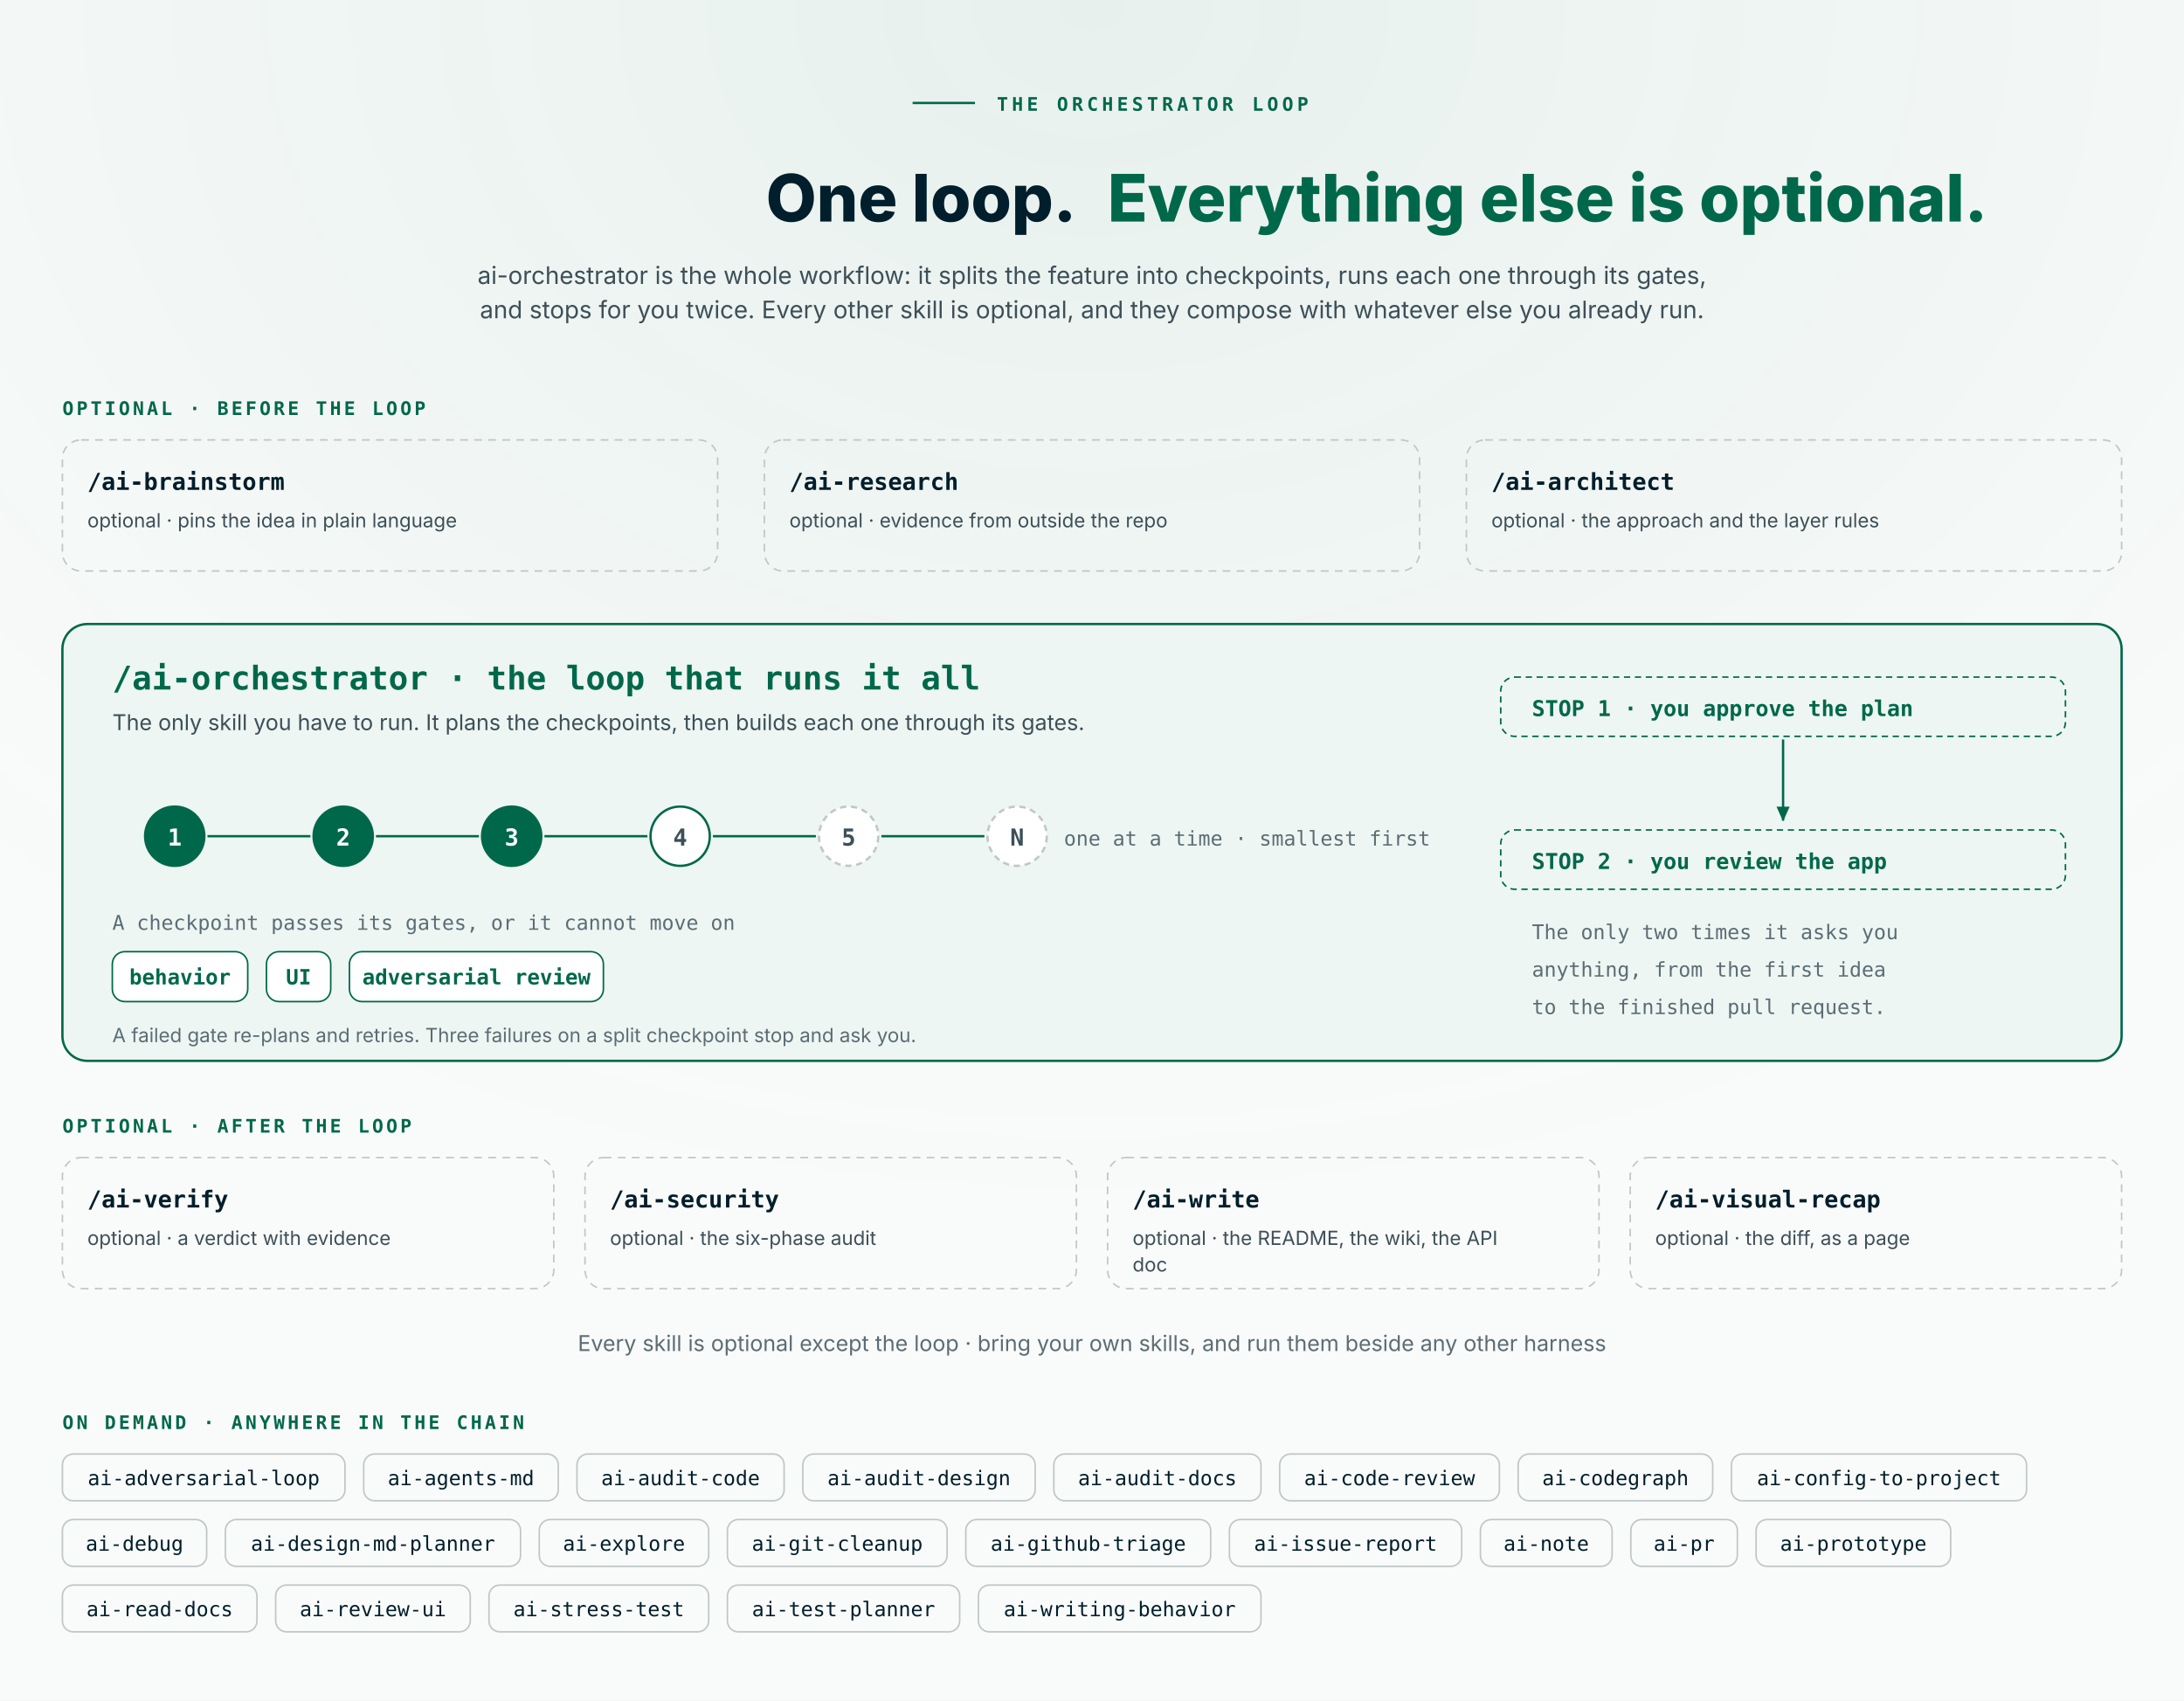
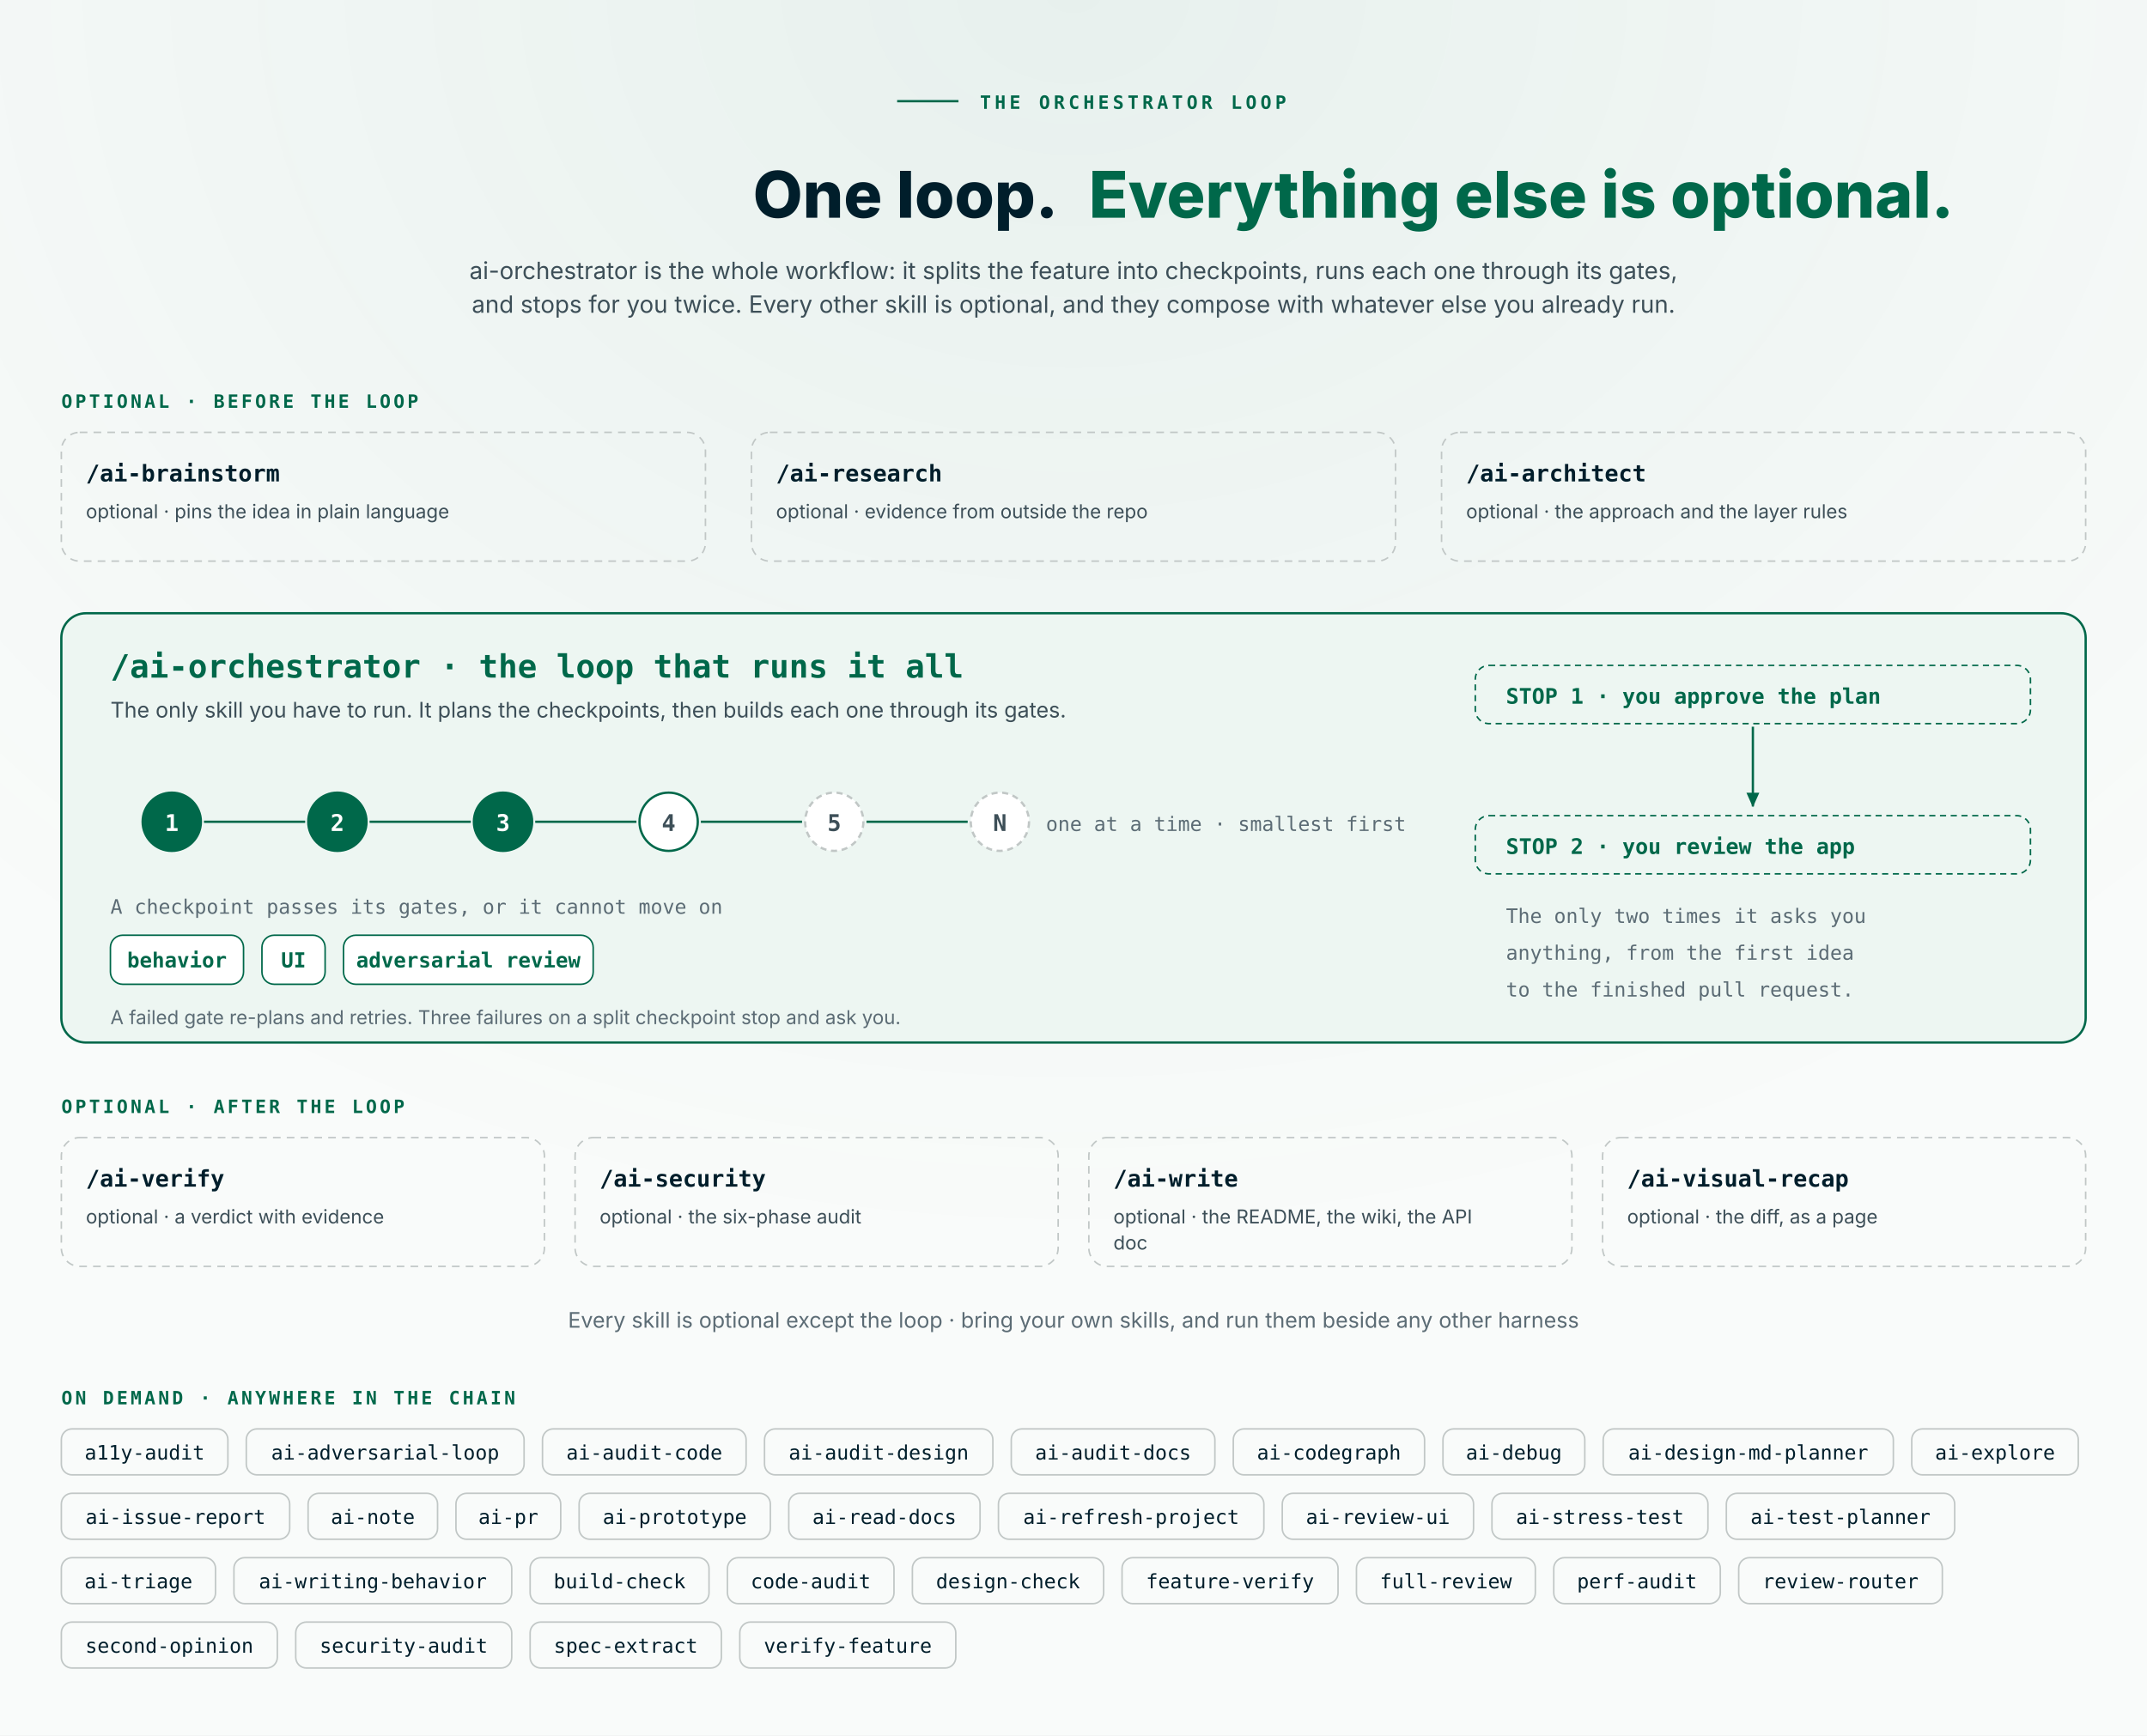
- <svg xmlns="http://www.w3.org/2000/svg" viewBox="0 0 1400 1090" width="1400" height="1090" role="img">
+ <svg xmlns="http://www.w3.org/2000/svg" viewBox="0 0 1400 1132" width="1400" height="1132" role="img">
  <defs>
    <marker id="head" viewBox="0 0 10 10" refX="8.5" refY="5" markerWidth="7" markerHeight="7" orient="auto-start-reverse">
      <path d="M 0 1 L 9 5 L 0 9 z" fill="#00684A" />
    </marker>
  </defs>
-   <rect width="1400" height="1090" fill="#F9FBFA" />
+   <rect width="1400" height="1132" fill="#F9FBFA" />
  <defs>
    <radialGradient id="tint" cx="50%" cy="0%" r="72%">
      <stop offset="0%" stop-color="#00684A" stop-opacity="0.07" />
      <stop offset="100%" stop-color="#00684A" stop-opacity="0" />
    </radialGradient>
  </defs>
-   <rect width="1400" height="1090" fill="url(#tint)" />
+   <rect width="1400" height="1132" fill="url(#tint)" />
  <path d="M 585 66 L 625 66" stroke="#00684A" stroke-width="1.5" />
  <text x="639" y="71" font-family="'JetBrains Mono','Fira Code','SF Mono',ui-monospace,monospace" font-size="12" fill="#00684A" font-weight="700" letter-spacing="2.4">THE ORCHESTRATOR LOOP</text>
  <text x="690" y="142" font-family="-apple-system,BlinkMacSystemFont,'Segoe UI',sans-serif" font-size="42" fill="#001E2B" font-weight="800" text-anchor="end">One loop.</text>
  <text x="710" y="142" font-family="-apple-system,BlinkMacSystemFont,'Segoe UI',sans-serif" font-size="42" fill="#00684A" font-weight="800" text-anchor="start">Everything else is optional.</text>
  <text x="700" y="182" font-family="-apple-system,BlinkMacSystemFont,'Segoe UI',sans-serif" font-size="15.5" fill="#3D4F58" text-anchor="middle">ai-orchestrator is the whole workflow: it splits the feature into checkpoints, runs each one through its gates,</text>
  <text x="700" y="204" font-family="-apple-system,BlinkMacSystemFont,'Segoe UI',sans-serif" font-size="15.5" fill="#3D4F58" text-anchor="middle">and stops for you twice. Every other skill is optional, and they compose with whatever else you already run.</text>
  <text x="40" y="266" font-family="'JetBrains Mono','Fira Code','SF Mono',ui-monospace,monospace" font-size="12" fill="#00684A" font-weight="700" letter-spacing="1.8">OPTIONAL · BEFORE THE LOOP</text>
  <rect x="40" y="282" width="420" height="84" rx="12" fill="none" stroke="#C1C7C6" stroke-dasharray="5 4" />
  <text x="56" y="314" font-family="'JetBrains Mono','Fira Code','SF Mono',ui-monospace,monospace" font-size="15" fill="#001E2B" font-weight="700">/ai-brainstorm</text>
  <text x="56" y="338" font-family="-apple-system,BlinkMacSystemFont,'Segoe UI',sans-serif" font-size="12.5" fill="#3D4F58">optional · pins the idea in plain language</text>
  <rect x="490" y="282" width="420" height="84" rx="12" fill="none" stroke="#C1C7C6" stroke-dasharray="5 4" />
  <text x="506" y="314" font-family="'JetBrains Mono','Fira Code','SF Mono',ui-monospace,monospace" font-size="15" fill="#001E2B" font-weight="700">/ai-research</text>
  <text x="506" y="338" font-family="-apple-system,BlinkMacSystemFont,'Segoe UI',sans-serif" font-size="12.5" fill="#3D4F58">optional · evidence from outside the repo</text>
  <rect x="940" y="282" width="420" height="84" rx="12" fill="none" stroke="#C1C7C6" stroke-dasharray="5 4" />
  <text x="956" y="314" font-family="'JetBrains Mono','Fira Code','SF Mono',ui-monospace,monospace" font-size="15" fill="#001E2B" font-weight="700">/ai-architect</text>
  <text x="956" y="338" font-family="-apple-system,BlinkMacSystemFont,'Segoe UI',sans-serif" font-size="12.5" fill="#3D4F58">optional · the approach and the layer rules</text>
  <rect x="40" y="400" width="1320" height="280" rx="16" fill="#EDF6F2" stroke="#00684A" stroke-width="1.5" />
  <text x="72" y="442" font-family="'JetBrains Mono','Fira Code','SF Mono',ui-monospace,monospace" font-size="21" fill="#00684A" font-weight="700">/ai-orchestrator · the loop that runs it all</text>
  <text x="72" y="468" font-family="-apple-system,BlinkMacSystemFont,'Segoe UI',sans-serif" font-size="14" fill="#3D4F58">The only skill you have to run. It plans the checkpoints, then builds each one through its gates.</text>
  <circle cx="112" cy="536" r="19" fill="#00684A" stroke="#00684A" stroke-width="1.5" />
  <text x="112" y="542" font-family="'JetBrains Mono','Fira Code','SF Mono',ui-monospace,monospace" font-size="15" fill="#FFFFFF" font-weight="700" text-anchor="middle">1</text>
  <path d="M 133 536 L 199 536" stroke="#00684A" stroke-width="1.5" />
  <circle cx="220" cy="536" r="19" fill="#00684A" stroke="#00684A" stroke-width="1.5" />
  <text x="220" y="542" font-family="'JetBrains Mono','Fira Code','SF Mono',ui-monospace,monospace" font-size="15" fill="#FFFFFF" font-weight="700" text-anchor="middle">2</text>
  <path d="M 241 536 L 307 536" stroke="#00684A" stroke-width="1.5" />
  <circle cx="328" cy="536" r="19" fill="#00684A" stroke="#00684A" stroke-width="1.5" />
  <text x="328" y="542" font-family="'JetBrains Mono','Fira Code','SF Mono',ui-monospace,monospace" font-size="15" fill="#FFFFFF" font-weight="700" text-anchor="middle">3</text>
  <path d="M 349 536 L 415 536" stroke="#00684A" stroke-width="1.5" />
  <circle cx="436" cy="536" r="19" fill="#FFFFFF" stroke="#00684A" stroke-width="1.5" />
  <text x="436" y="542" font-family="'JetBrains Mono','Fira Code','SF Mono',ui-monospace,monospace" font-size="15" fill="#3D4F58" font-weight="700" text-anchor="middle">4</text>
  <path d="M 457 536 L 523 536" stroke="#00684A" stroke-width="1.5" />
  <circle cx="544" cy="536" r="19" fill="#FFFFFF" stroke="#C1C7C6" stroke-width="1.5" stroke-dasharray="4 3" />
  <text x="544" y="542" font-family="'JetBrains Mono','Fira Code','SF Mono',ui-monospace,monospace" font-size="15" fill="#3D4F58" font-weight="700" text-anchor="middle">5</text>
  <path d="M 565 536 L 631 536" stroke="#00684A" stroke-width="1.5" />
  <circle cx="652" cy="536" r="19" fill="#FFFFFF" stroke="#C1C7C6" stroke-width="1.5" stroke-dasharray="4 3" />
  <text x="652" y="542" font-family="'JetBrains Mono','Fira Code','SF Mono',ui-monospace,monospace" font-size="15" fill="#3D4F58" font-weight="700" text-anchor="middle">N</text>
  <text x="682" y="542" font-family="'JetBrains Mono','Fira Code','SF Mono',ui-monospace,monospace" font-size="13" fill="#5C6C75">one at a time · smallest first</text>
  <text x="72" y="596" font-family="'JetBrains Mono','Fira Code','SF Mono',ui-monospace,monospace" font-size="13" fill="#5C6C75">A checkpoint passes its gates, or it cannot move on</text>
  <rect x="72" y="610" width="86.8" height="32" rx="8" fill="#FFFFFF" stroke="#00684A" />
  <text x="115.4" y="631" font-family="'JetBrains Mono','Fira Code','SF Mono',ui-monospace,monospace" font-size="13.5" fill="#00684A" font-weight="700" text-anchor="middle">behavior</text>
  <rect x="170.8" y="610" width="41.2" height="32" rx="8" fill="#FFFFFF" stroke="#00684A" />
  <text x="191.4" y="631" font-family="'JetBrains Mono','Fira Code','SF Mono',ui-monospace,monospace" font-size="13.5" fill="#00684A" font-weight="700" text-anchor="middle">UI</text>
  <rect x="224" y="610" width="162.8" height="32" rx="8" fill="#FFFFFF" stroke="#00684A" />
  <text x="305.4" y="631" font-family="'JetBrains Mono','Fira Code','SF Mono',ui-monospace,monospace" font-size="13.5" fill="#00684A" font-weight="700" text-anchor="middle">adversarial review</text>
  <text x="72" y="668" font-family="-apple-system,BlinkMacSystemFont,'Segoe UI',sans-serif" font-size="12.5" fill="#5C6C75">A failed gate re-plans and retries. Three failures on a split checkpoint stop and ask you.</text>
  <rect x="962" y="434" width="362" height="38" rx="9" fill="none" stroke="#00684A" stroke-dasharray="4 3" />
  <text x="982" y="459" font-family="'JetBrains Mono','Fira Code','SF Mono',ui-monospace,monospace" font-size="14" fill="#00684A" font-weight="700">STOP 1 · you approve the plan</text>
  <path d="M 1143 474 L 1143 526" fill="none" stroke="#00684A" stroke-width="1.5" marker-end="url(#head)" />
  <rect x="962" y="532" width="362" height="38" rx="9" fill="none" stroke="#00684A" stroke-dasharray="4 3" />
  <text x="982" y="557" font-family="'JetBrains Mono','Fira Code','SF Mono',ui-monospace,monospace" font-size="14" fill="#00684A" font-weight="700">STOP 2 · you review the app</text>
  <text x="982" y="602" font-family="'JetBrains Mono','Fira Code','SF Mono',ui-monospace,monospace" font-size="13" fill="#5C6C75">The only two times it asks you</text>
  <text x="982" y="626" font-family="'JetBrains Mono','Fira Code','SF Mono',ui-monospace,monospace" font-size="13" fill="#5C6C75">anything, from the first idea</text>
  <text x="982" y="650" font-family="'JetBrains Mono','Fira Code','SF Mono',ui-monospace,monospace" font-size="13" fill="#5C6C75">to the finished pull request.</text>
  <text x="40" y="726" font-family="'JetBrains Mono','Fira Code','SF Mono',ui-monospace,monospace" font-size="12" fill="#00684A" font-weight="700" letter-spacing="1.8">OPTIONAL · AFTER THE LOOP</text>
  <rect x="40" y="742" width="315" height="84" rx="12" fill="none" stroke="#C1C7C6" stroke-dasharray="5 4" />
  <text x="56" y="774" font-family="'JetBrains Mono','Fira Code','SF Mono',ui-monospace,monospace" font-size="15" fill="#001E2B" font-weight="700">/ai-verify</text>
  <text x="56" y="798" font-family="-apple-system,BlinkMacSystemFont,'Segoe UI',sans-serif" font-size="12.5" fill="#3D4F58">optional · a verdict with evidence</text>
  <rect x="375" y="742" width="315" height="84" rx="12" fill="none" stroke="#C1C7C6" stroke-dasharray="5 4" />
  <text x="391" y="774" font-family="'JetBrains Mono','Fira Code','SF Mono',ui-monospace,monospace" font-size="15" fill="#001E2B" font-weight="700">/ai-security</text>
  <text x="391" y="798" font-family="-apple-system,BlinkMacSystemFont,'Segoe UI',sans-serif" font-size="12.5" fill="#3D4F58">optional · the six-phase audit</text>
  <rect x="710" y="742" width="315" height="84" rx="12" fill="none" stroke="#C1C7C6" stroke-dasharray="5 4" />
  <text x="726" y="774" font-family="'JetBrains Mono','Fira Code','SF Mono',ui-monospace,monospace" font-size="15" fill="#001E2B" font-weight="700">/ai-write</text>
  <text x="726" y="798" font-family="-apple-system,BlinkMacSystemFont,'Segoe UI',sans-serif" font-size="12.5" fill="#3D4F58">optional · the README, the wiki, the API</text>
  <text x="726" y="815" font-family="-apple-system,BlinkMacSystemFont,'Segoe UI',sans-serif" font-size="12.5" fill="#3D4F58">doc</text>
  <rect x="1045" y="742" width="315" height="84" rx="12" fill="none" stroke="#C1C7C6" stroke-dasharray="5 4" />
  <text x="1061" y="774" font-family="'JetBrains Mono','Fira Code','SF Mono',ui-monospace,monospace" font-size="15" fill="#001E2B" font-weight="700">/ai-visual-recap</text>
  <text x="1061" y="798" font-family="-apple-system,BlinkMacSystemFont,'Segoe UI',sans-serif" font-size="12.5" fill="#3D4F58">optional · the diff, as a page</text>
  <text x="700" y="866" font-family="-apple-system,BlinkMacSystemFont,'Segoe UI',sans-serif" font-size="14" fill="#5C6C75" text-anchor="middle">Every skill is optional except the loop · bring your own skills, and run them beside any other harness</text>
  <text x="40" y="916" font-family="'JetBrains Mono','Fira Code','SF Mono',ui-monospace,monospace" font-size="12" fill="#00684A" font-weight="700" letter-spacing="1.8">ON DEMAND · ANYWHERE IN THE CHAIN</text>
-   <rect x="40" y="932" width="181.14" height="30" rx="7" fill="#F9FBFA" stroke="#C1C7C6" />
-   <text x="130.57" y="952" font-family="'JetBrains Mono','Fira Code','SF Mono',ui-monospace,monospace" font-size="13" fill="#001E2B" text-anchor="middle">ai-adversarial-loop</text>
-   <rect x="233.14" y="932" width="124.72" height="30" rx="7" fill="#F9FBFA" stroke="#C1C7C6" />
-   <text x="295.5" y="952" font-family="'JetBrains Mono','Fira Code','SF Mono',ui-monospace,monospace" font-size="13" fill="#001E2B" text-anchor="middle">ai-agents-md</text>
-   <rect x="369.86" y="932" width="132.78" height="30" rx="7" fill="#F9FBFA" stroke="#C1C7C6" />
-   <text x="436.25" y="952" font-family="'JetBrains Mono','Fira Code','SF Mono',ui-monospace,monospace" font-size="13" fill="#001E2B" text-anchor="middle">ai-audit-code</text>
-   <rect x="514.64" y="932" width="148.9" height="30" rx="7" fill="#F9FBFA" stroke="#C1C7C6" />
-   <text x="589.09" y="952" font-family="'JetBrains Mono','Fira Code','SF Mono',ui-monospace,monospace" font-size="13" fill="#001E2B" text-anchor="middle">ai-audit-design</text>
-   <rect x="675.54" y="932" width="132.78" height="30" rx="7" fill="#F9FBFA" stroke="#C1C7C6" />
-   <text x="741.93" y="952" font-family="'JetBrains Mono','Fira Code','SF Mono',ui-monospace,monospace" font-size="13" fill="#001E2B" text-anchor="middle">ai-audit-docs</text>
-   <rect x="820.32" y="932" width="140.84" height="30" rx="7" fill="#F9FBFA" stroke="#C1C7C6" />
-   <text x="890.74" y="952" font-family="'JetBrains Mono','Fira Code','SF Mono',ui-monospace,monospace" font-size="13" fill="#001E2B" text-anchor="middle">ai-code-review</text>
-   <rect x="973.16" y="932" width="124.72" height="30" rx="7" fill="#F9FBFA" stroke="#C1C7C6" />
-   <text x="1035.52" y="952" font-family="'JetBrains Mono','Fira Code','SF Mono',ui-monospace,monospace" font-size="13" fill="#001E2B" text-anchor="middle">ai-codegraph</text>
-   <rect x="1109.88" y="932" width="189.2" height="30" rx="7" fill="#F9FBFA" stroke="#C1C7C6" />
-   <text x="1204.48" y="952" font-family="'JetBrains Mono','Fira Code','SF Mono',ui-monospace,monospace" font-size="13" fill="#001E2B" text-anchor="middle">ai-config-to-project</text>
-   <rect x="40" y="974" width="92.48" height="30" rx="7" fill="#F9FBFA" stroke="#C1C7C6" />
-   <text x="86.24" y="994" font-family="'JetBrains Mono','Fira Code','SF Mono',ui-monospace,monospace" font-size="13" fill="#001E2B" text-anchor="middle">ai-debug</text>
-   <rect x="144.48" y="974" width="189.2" height="30" rx="7" fill="#F9FBFA" stroke="#C1C7C6" />
-   <text x="239.08" y="994" font-family="'JetBrains Mono','Fira Code','SF Mono',ui-monospace,monospace" font-size="13" fill="#001E2B" text-anchor="middle">ai-design-md-planner</text>
-   <rect x="345.68" y="974" width="108.6" height="30" rx="7" fill="#F9FBFA" stroke="#C1C7C6" />
-   <text x="399.98" y="994" font-family="'JetBrains Mono','Fira Code','SF Mono',ui-monospace,monospace" font-size="13" fill="#001E2B" text-anchor="middle">ai-explore</text>
-   <rect x="466.28" y="974" width="140.84" height="30" rx="7" fill="#F9FBFA" stroke="#C1C7C6" />
-   <text x="536.7" y="994" font-family="'JetBrains Mono','Fira Code','SF Mono',ui-monospace,monospace" font-size="13" fill="#001E2B" text-anchor="middle">ai-git-cleanup</text>
-   <rect x="619.12" y="974" width="156.96" height="30" rx="7" fill="#F9FBFA" stroke="#C1C7C6" />
-   <text x="697.6" y="994" font-family="'JetBrains Mono','Fira Code','SF Mono',ui-monospace,monospace" font-size="13" fill="#001E2B" text-anchor="middle">ai-github-triage</text>
-   <rect x="788.08" y="974" width="148.9" height="30" rx="7" fill="#F9FBFA" stroke="#C1C7C6" />
-   <text x="862.53" y="994" font-family="'JetBrains Mono','Fira Code','SF Mono',ui-monospace,monospace" font-size="13" fill="#001E2B" text-anchor="middle">ai-issue-report</text>
-   <rect x="948.98" y="974" width="84.42" height="30" rx="7" fill="#F9FBFA" stroke="#C1C7C6" />
-   <text x="991.19" y="994" font-family="'JetBrains Mono','Fira Code','SF Mono',ui-monospace,monospace" font-size="13" fill="#001E2B" text-anchor="middle">ai-note</text>
-   <rect x="1045.4" y="974" width="68.3" height="30" rx="7" fill="#F9FBFA" stroke="#C1C7C6" />
-   <text x="1079.55" y="994" font-family="'JetBrains Mono','Fira Code','SF Mono',ui-monospace,monospace" font-size="13" fill="#001E2B" text-anchor="middle">ai-pr</text>
-   <rect x="1125.7" y="974" width="124.72" height="30" rx="7" fill="#F9FBFA" stroke="#C1C7C6" />
-   <text x="1188.06" y="994" font-family="'JetBrains Mono','Fira Code','SF Mono',ui-monospace,monospace" font-size="13" fill="#001E2B" text-anchor="middle">ai-prototype</text>
-   <rect x="40" y="1016" width="124.72" height="30" rx="7" fill="#F9FBFA" stroke="#C1C7C6" />
-   <text x="102.36" y="1036" font-family="'JetBrains Mono','Fira Code','SF Mono',ui-monospace,monospace" font-size="13" fill="#001E2B" text-anchor="middle">ai-read-docs</text>
-   <rect x="176.72" y="1016" width="124.72" height="30" rx="7" fill="#F9FBFA" stroke="#C1C7C6" />
-   <text x="239.08" y="1036" font-family="'JetBrains Mono','Fira Code','SF Mono',ui-monospace,monospace" font-size="13" fill="#001E2B" text-anchor="middle">ai-review-ui</text>
-   <rect x="313.44" y="1016" width="140.84" height="30" rx="7" fill="#F9FBFA" stroke="#C1C7C6" />
-   <text x="383.86" y="1036" font-family="'JetBrains Mono','Fira Code','SF Mono',ui-monospace,monospace" font-size="13" fill="#001E2B" text-anchor="middle">ai-stress-test</text>
-   <rect x="466.28" y="1016" width="148.9" height="30" rx="7" fill="#F9FBFA" stroke="#C1C7C6" />
-   <text x="540.73" y="1036" font-family="'JetBrains Mono','Fira Code','SF Mono',ui-monospace,monospace" font-size="13" fill="#001E2B" text-anchor="middle">ai-test-planner</text>
-   <rect x="627.18" y="1016" width="181.14" height="30" rx="7" fill="#F9FBFA" stroke="#C1C7C6" />
-   <text x="717.75" y="1036" font-family="'JetBrains Mono','Fira Code','SF Mono',ui-monospace,monospace" font-size="13" fill="#001E2B" text-anchor="middle">ai-writing-behavior</text>
+   <rect x="40" y="932" width="108.6" height="30" rx="7" fill="#F9FBFA" stroke="#C1C7C6" />
+   <text x="94.3" y="952" font-family="'JetBrains Mono','Fira Code','SF Mono',ui-monospace,monospace" font-size="13" fill="#001E2B" text-anchor="middle">a11y-audit</text>
+   <rect x="160.6" y="932" width="181.14" height="30" rx="7" fill="#F9FBFA" stroke="#C1C7C6" />
+   <text x="251.17" y="952" font-family="'JetBrains Mono','Fira Code','SF Mono',ui-monospace,monospace" font-size="13" fill="#001E2B" text-anchor="middle">ai-adversarial-loop</text>
+   <rect x="353.74" y="932" width="132.78" height="30" rx="7" fill="#F9FBFA" stroke="#C1C7C6" />
+   <text x="420.13" y="952" font-family="'JetBrains Mono','Fira Code','SF Mono',ui-monospace,monospace" font-size="13" fill="#001E2B" text-anchor="middle">ai-audit-code</text>
+   <rect x="498.52" y="932" width="148.9" height="30" rx="7" fill="#F9FBFA" stroke="#C1C7C6" />
+   <text x="572.97" y="952" font-family="'JetBrains Mono','Fira Code','SF Mono',ui-monospace,monospace" font-size="13" fill="#001E2B" text-anchor="middle">ai-audit-design</text>
+   <rect x="659.42" y="932" width="132.78" height="30" rx="7" fill="#F9FBFA" stroke="#C1C7C6" />
+   <text x="725.81" y="952" font-family="'JetBrains Mono','Fira Code','SF Mono',ui-monospace,monospace" font-size="13" fill="#001E2B" text-anchor="middle">ai-audit-docs</text>
+   <rect x="804.2" y="932" width="124.72" height="30" rx="7" fill="#F9FBFA" stroke="#C1C7C6" />
+   <text x="866.56" y="952" font-family="'JetBrains Mono','Fira Code','SF Mono',ui-monospace,monospace" font-size="13" fill="#001E2B" text-anchor="middle">ai-codegraph</text>
+   <rect x="940.92" y="932" width="92.48" height="30" rx="7" fill="#F9FBFA" stroke="#C1C7C6" />
+   <text x="987.16" y="952" font-family="'JetBrains Mono','Fira Code','SF Mono',ui-monospace,monospace" font-size="13" fill="#001E2B" text-anchor="middle">ai-debug</text>
+   <rect x="1045.4" y="932" width="189.2" height="30" rx="7" fill="#F9FBFA" stroke="#C1C7C6" />
+   <text x="1140" y="952" font-family="'JetBrains Mono','Fira Code','SF Mono',ui-monospace,monospace" font-size="13" fill="#001E2B" text-anchor="middle">ai-design-md-planner</text>
+   <rect x="1246.6" y="932" width="108.6" height="30" rx="7" fill="#F9FBFA" stroke="#C1C7C6" />
+   <text x="1300.9" y="952" font-family="'JetBrains Mono','Fira Code','SF Mono',ui-monospace,monospace" font-size="13" fill="#001E2B" text-anchor="middle">ai-explore</text>
+   <rect x="40" y="974" width="148.9" height="30" rx="7" fill="#F9FBFA" stroke="#C1C7C6" />
+   <text x="114.45" y="994" font-family="'JetBrains Mono','Fira Code','SF Mono',ui-monospace,monospace" font-size="13" fill="#001E2B" text-anchor="middle">ai-issue-report</text>
+   <rect x="200.9" y="974" width="84.42" height="30" rx="7" fill="#F9FBFA" stroke="#C1C7C6" />
+   <text x="243.11" y="994" font-family="'JetBrains Mono','Fira Code','SF Mono',ui-monospace,monospace" font-size="13" fill="#001E2B" text-anchor="middle">ai-note</text>
+   <rect x="297.32" y="974" width="68.3" height="30" rx="7" fill="#F9FBFA" stroke="#C1C7C6" />
+   <text x="331.47" y="994" font-family="'JetBrains Mono','Fira Code','SF Mono',ui-monospace,monospace" font-size="13" fill="#001E2B" text-anchor="middle">ai-pr</text>
+   <rect x="377.62" y="974" width="124.72" height="30" rx="7" fill="#F9FBFA" stroke="#C1C7C6" />
+   <text x="439.98" y="994" font-family="'JetBrains Mono','Fira Code','SF Mono',ui-monospace,monospace" font-size="13" fill="#001E2B" text-anchor="middle">ai-prototype</text>
+   <rect x="514.34" y="974" width="124.72" height="30" rx="7" fill="#F9FBFA" stroke="#C1C7C6" />
+   <text x="576.7" y="994" font-family="'JetBrains Mono','Fira Code','SF Mono',ui-monospace,monospace" font-size="13" fill="#001E2B" text-anchor="middle">ai-read-docs</text>
+   <rect x="651.06" y="974" width="173.08" height="30" rx="7" fill="#F9FBFA" stroke="#C1C7C6" />
+   <text x="737.6" y="994" font-family="'JetBrains Mono','Fira Code','SF Mono',ui-monospace,monospace" font-size="13" fill="#001E2B" text-anchor="middle">ai-refresh-project</text>
+   <rect x="836.14" y="974" width="124.72" height="30" rx="7" fill="#F9FBFA" stroke="#C1C7C6" />
+   <text x="898.5" y="994" font-family="'JetBrains Mono','Fira Code','SF Mono',ui-monospace,monospace" font-size="13" fill="#001E2B" text-anchor="middle">ai-review-ui</text>
+   <rect x="972.86" y="974" width="140.84" height="30" rx="7" fill="#F9FBFA" stroke="#C1C7C6" />
+   <text x="1043.28" y="994" font-family="'JetBrains Mono','Fira Code','SF Mono',ui-monospace,monospace" font-size="13" fill="#001E2B" text-anchor="middle">ai-stress-test</text>
+   <rect x="1125.7" y="974" width="148.9" height="30" rx="7" fill="#F9FBFA" stroke="#C1C7C6" />
+   <text x="1200.15" y="994" font-family="'JetBrains Mono','Fira Code','SF Mono',ui-monospace,monospace" font-size="13" fill="#001E2B" text-anchor="middle">ai-test-planner</text>
+   <rect x="40" y="1016" width="100.54" height="30" rx="7" fill="#F9FBFA" stroke="#C1C7C6" />
+   <text x="90.27" y="1036" font-family="'JetBrains Mono','Fira Code','SF Mono',ui-monospace,monospace" font-size="13" fill="#001E2B" text-anchor="middle">ai-triage</text>
+   <rect x="152.54" y="1016" width="181.14" height="30" rx="7" fill="#F9FBFA" stroke="#C1C7C6" />
+   <text x="243.11" y="1036" font-family="'JetBrains Mono','Fira Code','SF Mono',ui-monospace,monospace" font-size="13" fill="#001E2B" text-anchor="middle">ai-writing-behavior</text>
+   <rect x="345.68" y="1016" width="116.66" height="30" rx="7" fill="#F9FBFA" stroke="#C1C7C6" />
+   <text x="404.01" y="1036" font-family="'JetBrains Mono','Fira Code','SF Mono',ui-monospace,monospace" font-size="13" fill="#001E2B" text-anchor="middle">build-check</text>
+   <rect x="474.34" y="1016" width="108.6" height="30" rx="7" fill="#F9FBFA" stroke="#C1C7C6" />
+   <text x="528.64" y="1036" font-family="'JetBrains Mono','Fira Code','SF Mono',ui-monospace,monospace" font-size="13" fill="#001E2B" text-anchor="middle">code-audit</text>
+   <rect x="594.94" y="1016" width="124.72" height="30" rx="7" fill="#F9FBFA" stroke="#C1C7C6" />
+   <text x="657.3" y="1036" font-family="'JetBrains Mono','Fira Code','SF Mono',ui-monospace,monospace" font-size="13" fill="#001E2B" text-anchor="middle">design-check</text>
+   <rect x="731.66" y="1016" width="140.84" height="30" rx="7" fill="#F9FBFA" stroke="#C1C7C6" />
+   <text x="802.08" y="1036" font-family="'JetBrains Mono','Fira Code','SF Mono',ui-monospace,monospace" font-size="13" fill="#001E2B" text-anchor="middle">feature-verify</text>
+   <rect x="884.5" y="1016" width="116.66" height="30" rx="7" fill="#F9FBFA" stroke="#C1C7C6" />
+   <text x="942.83" y="1036" font-family="'JetBrains Mono','Fira Code','SF Mono',ui-monospace,monospace" font-size="13" fill="#001E2B" text-anchor="middle">full-review</text>
+   <rect x="1013.16" y="1016" width="108.6" height="30" rx="7" fill="#F9FBFA" stroke="#C1C7C6" />
+   <text x="1067.46" y="1036" font-family="'JetBrains Mono','Fira Code','SF Mono',ui-monospace,monospace" font-size="13" fill="#001E2B" text-anchor="middle">perf-audit</text>
+   <rect x="1133.76" y="1016" width="132.78" height="30" rx="7" fill="#F9FBFA" stroke="#C1C7C6" />
+   <text x="1200.15" y="1036" font-family="'JetBrains Mono','Fira Code','SF Mono',ui-monospace,monospace" font-size="13" fill="#001E2B" text-anchor="middle">review-router</text>
+   <rect x="40" y="1058" width="140.84" height="30" rx="7" fill="#F9FBFA" stroke="#C1C7C6" />
+   <text x="110.42" y="1078" font-family="'JetBrains Mono','Fira Code','SF Mono',ui-monospace,monospace" font-size="13" fill="#001E2B" text-anchor="middle">second-opinion</text>
+   <rect x="192.84" y="1058" width="140.84" height="30" rx="7" fill="#F9FBFA" stroke="#C1C7C6" />
+   <text x="263.26" y="1078" font-family="'JetBrains Mono','Fira Code','SF Mono',ui-monospace,monospace" font-size="13" fill="#001E2B" text-anchor="middle">security-audit</text>
+   <rect x="345.68" y="1058" width="124.72" height="30" rx="7" fill="#F9FBFA" stroke="#C1C7C6" />
+   <text x="408.04" y="1078" font-family="'JetBrains Mono','Fira Code','SF Mono',ui-monospace,monospace" font-size="13" fill="#001E2B" text-anchor="middle">spec-extract</text>
+   <rect x="482.4" y="1058" width="140.84" height="30" rx="7" fill="#F9FBFA" stroke="#C1C7C6" />
+   <text x="552.82" y="1078" font-family="'JetBrains Mono','Fira Code','SF Mono',ui-monospace,monospace" font-size="13" fill="#001E2B" text-anchor="middle">verify-feature</text>
</svg>
